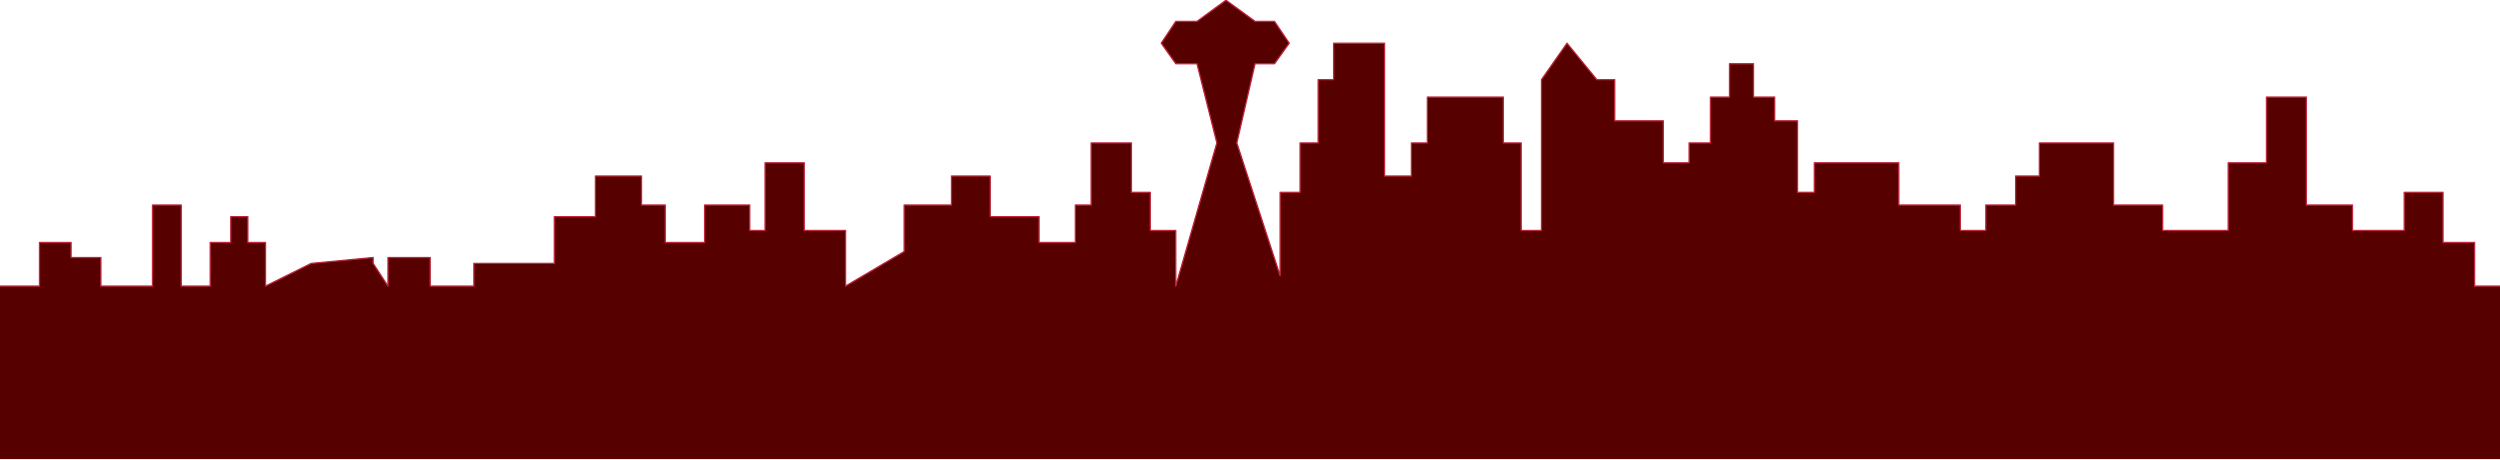
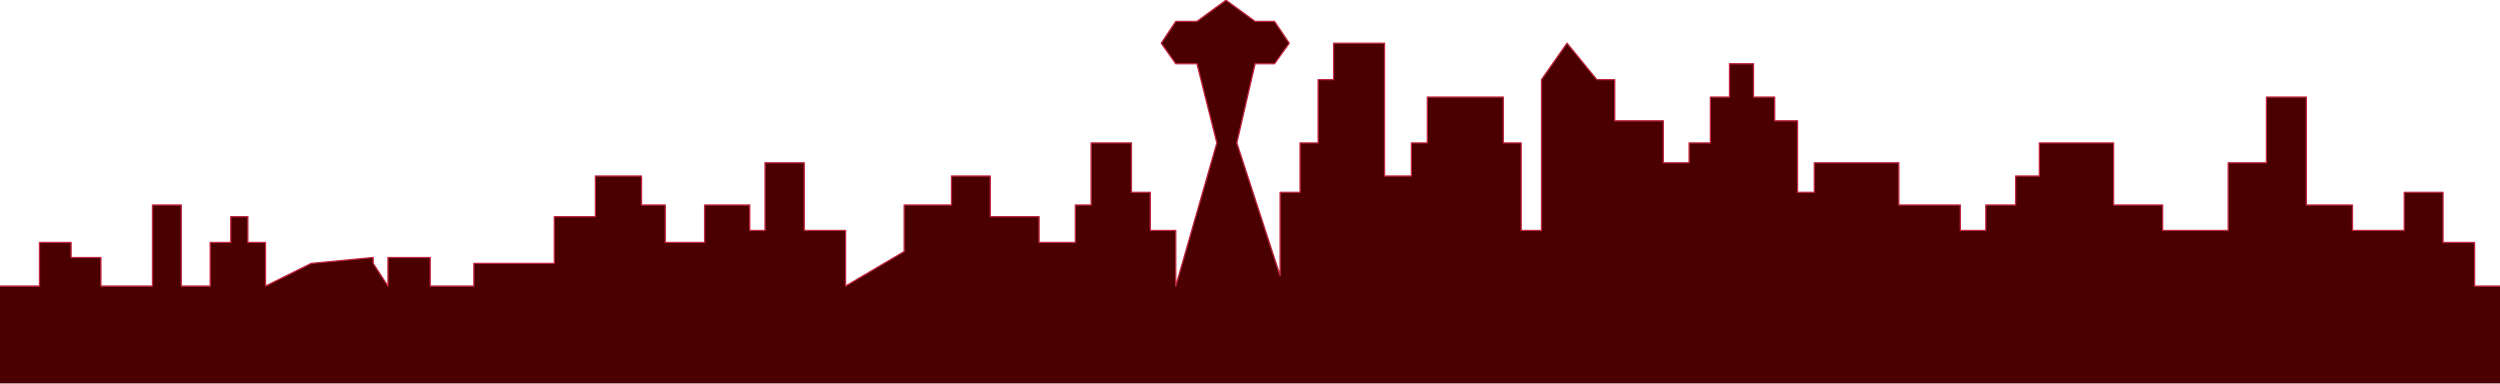
- <svg xmlns="http://www.w3.org/2000/svg" width="1917" height="352" viewBox="0 0 1917 352">
+ <svg xmlns="http://www.w3.org/2000/svg" width="1917" height="294" viewBox="0 0 1917 294">
  <defs>
-     <style>.a{clip-path:url(#b);}.b{fill:#570000;stroke:#c02640;stroke-linecap:round;stroke-linejoin:round;}</style>
    <clipPath id="b">
-       <rect width="1917" height="352" />
+       <rect width="1917" height="294" />
    </clipPath>
  </defs>
-   <g id="a" class="a">
-     <path class="b" d="M1179,4530.113h31.274V4496.69h24.25V4508.2h22.85v21.917h39.542v-62.163H1319v62.163h22.183V4496.69h15.766v-19.817h13.114v19.817h13.544v33.423l35.015-17.4,47.515-4.519v4.519l11.373,17.4V4508.2h32.37v21.917h33.482v-17.4h61.666v-35.842h31.511V4445.72h35.386v22.23h18.212v28.739h30.14v-28.739h34.63v19.5h11.729V4435.57H1796.7v51.878h31.689v42.666l44.9-26.479v-35.684h36.312v-22.23h29.725v31.152h37.438v19.817h27.777v-28.739h12.129V4420.34h30.925v37.87h14.448v29.238h19.545v42.666l31.5-109.773-15.263-60.71h-16.241l-11.143-15.751,11.143-16.712h16.241l22.263-16.28,22.315,16.28h14.907l11.277,16.712-11.277,15.751H2142.4l-14,60.71,33.184,101.786V4458.21h15.3v-37.87h13.853v-48.517h11.88v-27.945h39.059V4445.72h20.575v-25.38h12.223V4385.2h58.312v35.136h13.677v67.108H2362V4371.823l19.588-27.945,22.869,27.945h13.729v31.571h37.262v32.175H2475.2v-15.23h16.337V4385.2h14.635v-25.574h18.419V4385.2h16.249v18.191h17.513v54.815h12.844v-22.64h64.829v32.381h47.162v19.5h19.53v-19.5h22.854v-22.23h18.193v-25.38h56.945v47.611h37.613v19.5h50.231V4435.57h29.357V4385.2h30.606v82.747h35.37v19.5h39.666V4458.21h29.773v38.48h24.191v33.423h20.078V4664.1H1179Z" transform="translate(-1180 -4310.758)" />
+   <g id="a" clip-path="url(#b)">
+     <path d="M1179,4530.113h31.274V4496.69h24.25V4508.2h22.85v21.917h39.542v-62.163H1319v62.163h22.183V4496.69h15.766v-19.817h13.114v19.817h13.544v33.423l35.015-17.4,47.515-4.519v4.519l11.373,17.4V4508.2h32.37v21.917h33.482v-17.4h61.666v-35.842h31.511V4445.72h35.386v22.23h18.212v28.739h30.14v-28.739h34.63v19.5h11.729V4435.57H1796.7v51.878h31.689v42.666l44.9-26.479v-35.684h36.312v-22.23h29.725v31.152h37.438v19.817h27.777v-28.739h12.129V4420.34h30.925v37.87h14.448v29.238h19.545v42.666l31.5-109.773-15.263-60.71h-16.241l-11.143-15.751,11.143-16.712h16.241l22.263-16.28,22.315,16.28h14.907l11.277,16.712-11.277,15.751H2142.4l-14,60.71,33.184,101.786V4458.21h15.3v-37.87h13.853v-48.517h11.88v-27.945h39.059V4445.72h20.575v-25.38h12.223V4385.2h58.312v35.136h13.677v67.108H2362V4371.823l19.588-27.945,22.869,27.945h13.729v31.571h37.262v32.175H2475.2v-15.23h16.337V4385.2h14.635v-25.574h18.419V4385.2h16.249v18.191h17.513v54.815h12.844v-22.64h64.829v32.381h47.162v19.5h19.53v-19.5h22.854v-22.23h18.193v-25.38h56.945v47.611h37.613v19.5h50.231V4435.57h29.357V4385.2h30.606v82.747h35.37v19.5h39.666V4458.21h29.773v38.48h24.191v33.423h20.078v75.8H1179Z" transform="translate(-1180 -4310.758)" fill="#4a0000" stroke="#c02640" stroke-linecap="round" stroke-linejoin="round" stroke-width="1" />
  </g>
</svg>
